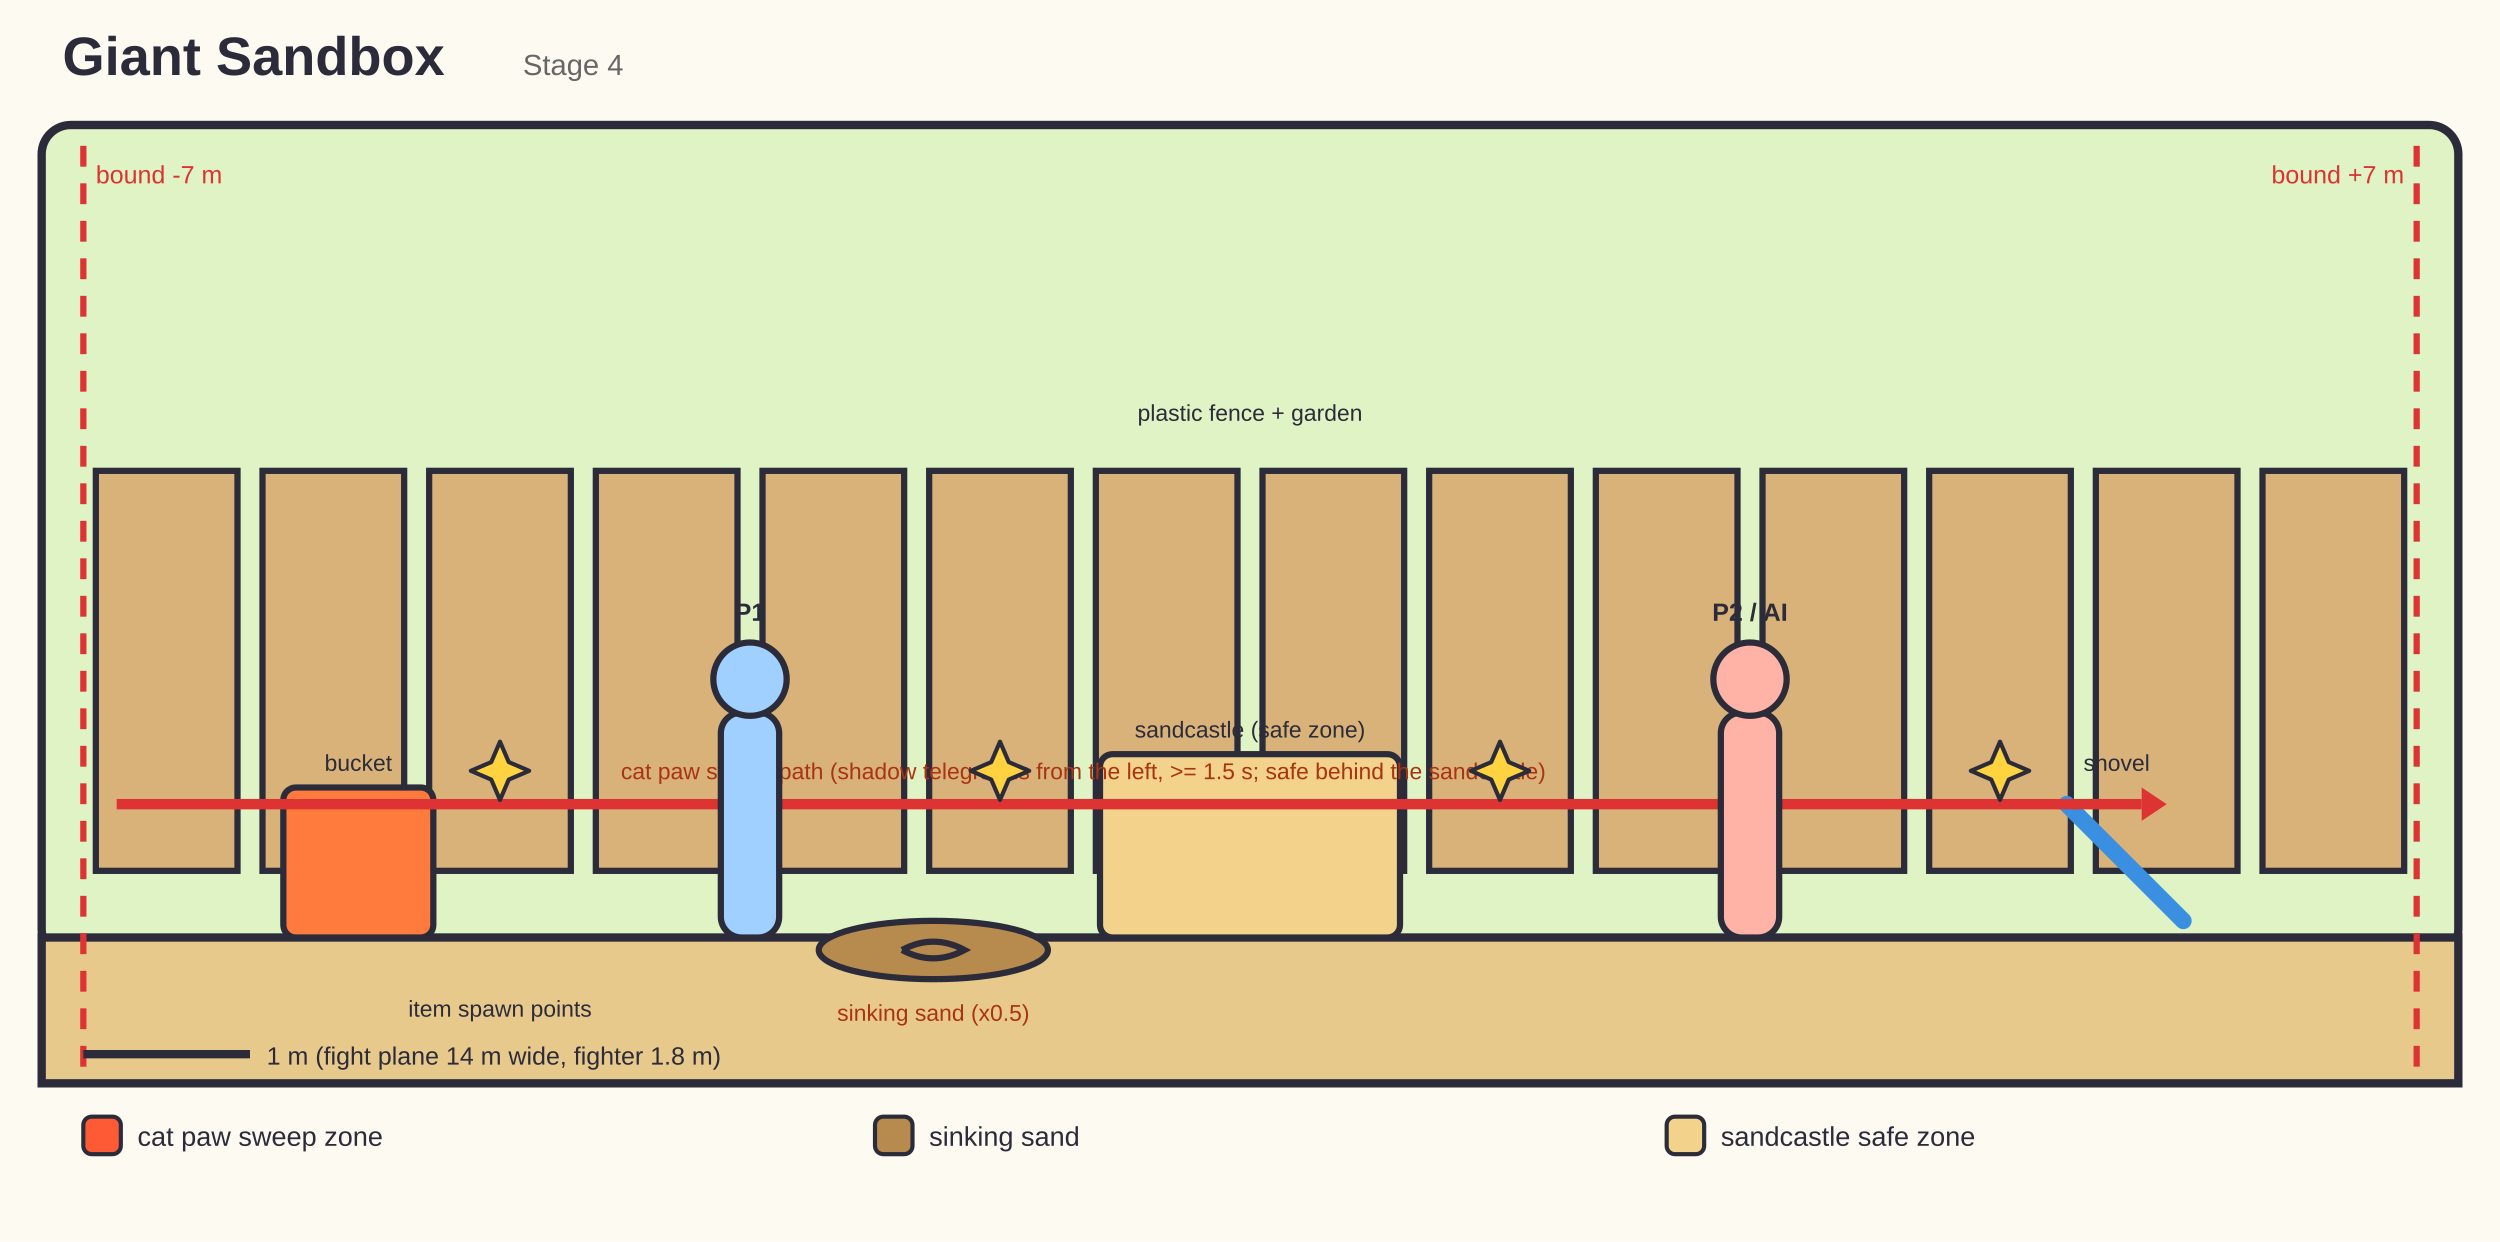
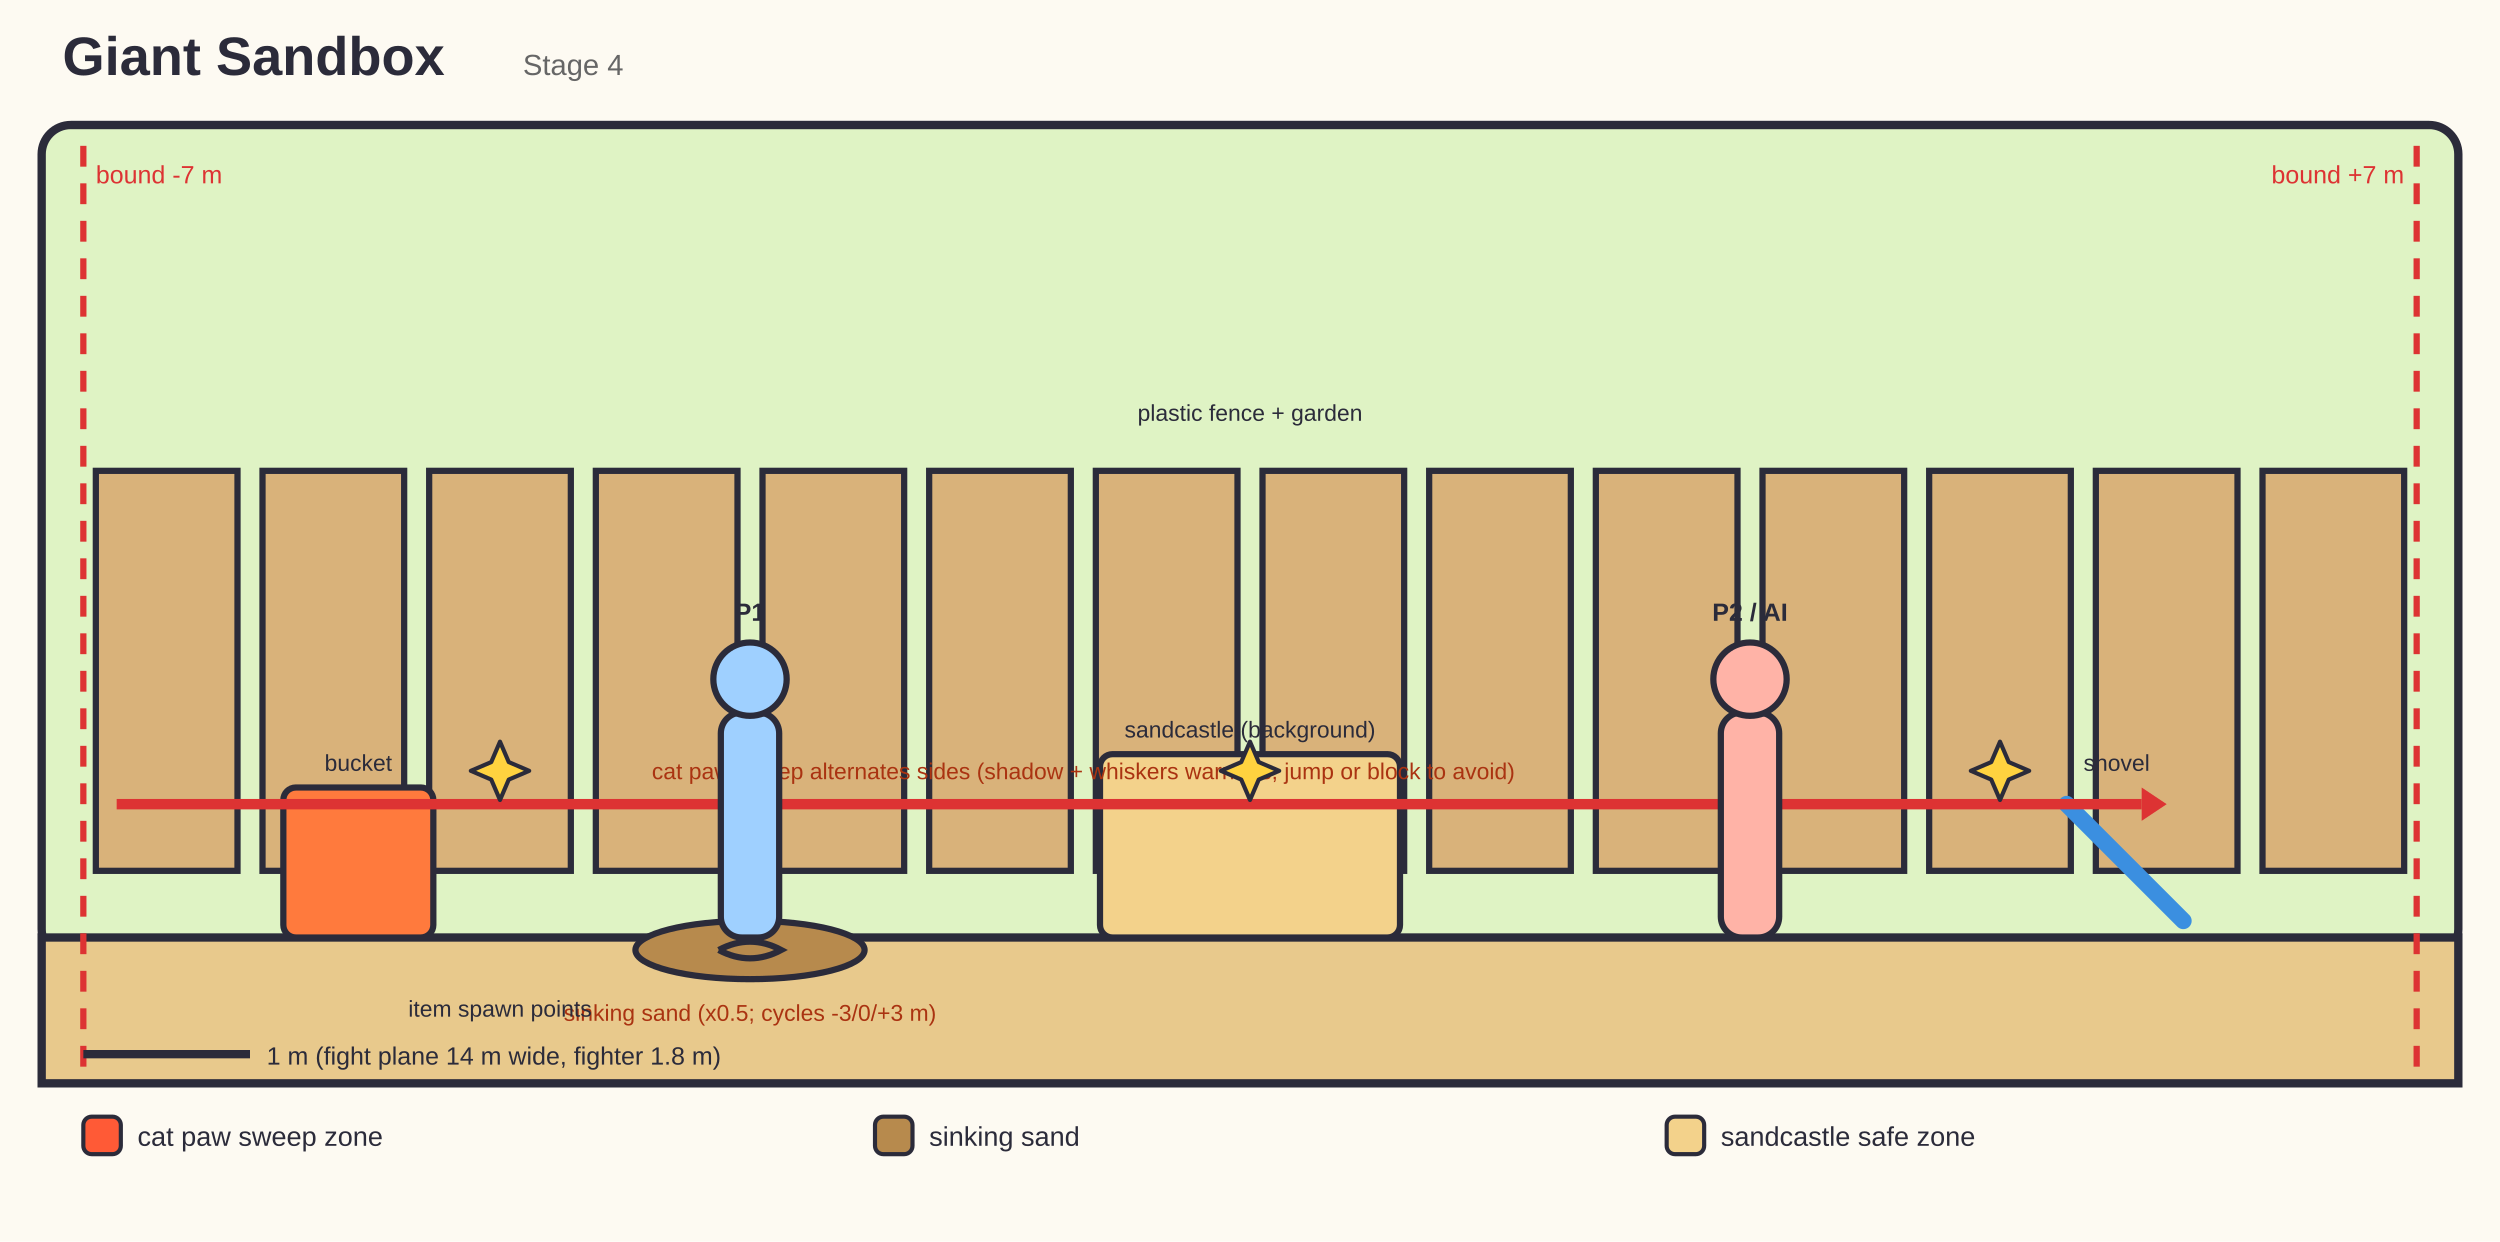
<svg xmlns="http://www.w3.org/2000/svg" viewBox="0 0 1200 596" width="1200" height="596">
  <rect width="1200" height="596" fill="#fdfaf2" />
  <rect x="20" y="60" width="1160" height="400" rx="14" fill="#dff3c4" stroke="#2b2b3a" stroke-width="4" />
  <rect x="46.0" y="226.0" width="68.0" height="192.0" fill="#d9b27a" stroke="#2b2b3a" stroke-width="3" />
  <rect x="126.0" y="226.0" width="68.0" height="192.0" fill="#d9b27a" stroke="#2b2b3a" stroke-width="3" />
  <rect x="206.0" y="226.0" width="68.0" height="192.0" fill="#d9b27a" stroke="#2b2b3a" stroke-width="3" />
  <rect x="286.0" y="226.0" width="68.0" height="192.0" fill="#d9b27a" stroke="#2b2b3a" stroke-width="3" />
  <rect x="366.0" y="226.0" width="68.0" height="192.0" fill="#d9b27a" stroke="#2b2b3a" stroke-width="3" />
  <rect x="446.0" y="226.0" width="68.0" height="192.0" fill="#d9b27a" stroke="#2b2b3a" stroke-width="3" />
  <rect x="526.0" y="226.0" width="68.0" height="192.0" fill="#d9b27a" stroke="#2b2b3a" stroke-width="3" />
  <rect x="606.0" y="226.0" width="68.0" height="192.0" fill="#d9b27a" stroke="#2b2b3a" stroke-width="3" />
  <rect x="686.0" y="226.0" width="68.0" height="192.0" fill="#d9b27a" stroke="#2b2b3a" stroke-width="3" />
  <rect x="766.0" y="226.0" width="68.0" height="192.0" fill="#d9b27a" stroke="#2b2b3a" stroke-width="3" />
  <rect x="846.0" y="226.0" width="68.0" height="192.0" fill="#d9b27a" stroke="#2b2b3a" stroke-width="3" />
  <rect x="926.0" y="226.0" width="68.0" height="192.0" fill="#d9b27a" stroke="#2b2b3a" stroke-width="3" />
  <rect x="1006.0" y="226.0" width="68.0" height="192.0" fill="#d9b27a" stroke="#2b2b3a" stroke-width="3" />
  <rect x="1086.0" y="226.0" width="68.0" height="192.0" fill="#d9b27a" stroke="#2b2b3a" stroke-width="3" />
  <text x="600.0" y="202.0" font-size="11" fill="#2b2b3a" text-anchor="middle" font-weight="normal" font-family="Verdana, Arial, sans-serif">plastic fence + garden</text>
  <rect x="20" y="450" width="1160" height="70" fill="#e8c98c" stroke="#2b2b3a" stroke-width="4" />
  <rect x="528.0" y="362.0" width="144.0" height="88.0" rx="6" fill="#f3d28b" stroke="#2b2b3a" stroke-width="3" opacity="1" />
-   <text x="600.0" y="354.0" font-size="11" fill="#2b2b3a" text-anchor="middle" font-weight="normal" font-family="Verdana, Arial, sans-serif">sandcastle (safe zone)</text>
+   <text x="600.0" y="354.0" font-size="11" fill="#2b2b3a" text-anchor="middle" font-weight="normal" font-family="Verdana, Arial, sans-serif">sandcastle (background)</text>
  <rect x="136.0" y="378.0" width="72.0" height="72.0" rx="6" fill="#ff7a3d" stroke="#2b2b3a" stroke-width="3" opacity="1" />
  <text x="172.0" y="370.0" font-size="11" fill="#2b2b3a" text-anchor="middle" font-weight="normal" font-family="Verdana, Arial, sans-serif">bucket</text>
  <line x1="992.0" y1="386.0" x2="1048.0" y2="442.0" stroke="#3b8fe0" stroke-width="8" stroke-linecap="round" />
  <text x="1016.0" y="370.0" font-size="11" fill="#2b2b3a" text-anchor="middle" font-weight="normal" font-family="Verdana, Arial, sans-serif">shovel</text>
-   <ellipse cx="448.0" cy="456" rx="55" ry="14" fill="#b78a4d" stroke="#2b2b3a" stroke-width="3" />
-   <path d="M 433.0 456 q 15 -8 30 0 q -15 8 -30 0" fill="none" stroke="#2b2b3a" stroke-width="3" />
-   <text x="448.0" y="490" font-size="11" fill="#a31" text-anchor="middle" font-weight="normal" font-family="Verdana, Arial, sans-serif">sinking sand (x0.5)</text>
+   <ellipse cx="360.0" cy="456" rx="55" ry="14" fill="#b78a4d" stroke="#2b2b3a" stroke-width="3" />
+   <path d="M 345.0 456 q 15 -8 30 0 q -15 8 -30 0" fill="none" stroke="#2b2b3a" stroke-width="3" />
+   <text x="360.0" y="490" font-size="11" fill="#a31" text-anchor="middle" font-weight="normal" font-family="Verdana, Arial, sans-serif">sinking sand (x0.5; cycles -3/0/+3 m)</text>
  <line x1="56.0" y1="386.0" x2="1028.0" y2="386.0" stroke="#d33" stroke-width="5" />
  <polygon points="1040.0,386.0 1028.0,378.0 1028.0,394.0" fill="#d33" />
-   <text x="520.0" y="374.0" font-size="11" fill="#a31" text-anchor="middle" font-weight="normal" font-family="Verdana, Arial, sans-serif">cat paw sweep path (shadow telegraphs from the left, &gt;= 1.5 s; safe behind the sandcastle)</text>
+   <text x="520.0" y="374.0" font-size="11" fill="#a31" text-anchor="middle" font-weight="normal" font-family="Verdana, Arial, sans-serif">cat paw sweep alternates sides (shadow + whiskers warn 2 s; jump or block to avoid)</text>
  <line x1="40.0" y1="70" x2="40.0" y2="520" stroke="#d33" stroke-width="3" stroke-dasharray="10 8" />
  <line x1="1160.0" y1="70" x2="1160.0" y2="520" stroke="#d33" stroke-width="3" stroke-dasharray="10 8" />
  <text x="46.0" y="88" font-size="12" fill="#d33" text-anchor="start" font-weight="normal" font-family="Verdana, Arial, sans-serif">bound -7 m</text>
  <text x="1154.0" y="88" font-size="12" fill="#d33" text-anchor="end" font-weight="normal" font-family="Verdana, Arial, sans-serif">bound +7 m</text>
  <g stroke="#2b2b3a" stroke-width="3" stroke-linejoin="round">
    <rect x="346.0" y="342.0" width="28.0" height="108.0" rx="10" fill="#9fd0ff" />
    <circle cx="360.0" cy="326.0" r="17.6" fill="#9fd0ff" />
  </g>
  <g stroke="#2b2b3a" stroke-width="3" stroke-linejoin="round">
    <rect x="826.0" y="342.0" width="28.0" height="108.0" rx="10" fill="#ffb3a7" />
    <circle cx="840.0" cy="326.0" r="17.6" fill="#ffb3a7" />
  </g>
  <text x="360.0" y="298.0" font-size="12" fill="#2b2b3a" text-anchor="middle" font-weight="bold" font-family="Verdana, Arial, sans-serif">P1</text>
  <text x="840.0" y="298.0" font-size="12" fill="#2b2b3a" text-anchor="middle" font-weight="bold" font-family="Verdana, Arial, sans-serif">P2 / AI</text>
  <polygon points="240.0,356.0 244.2,365.8 254.0,370.0 244.2,374.2 240.0,384.0 235.8,374.2 226.0,370.0 235.8,365.8" fill="#ffd23f" stroke="#2b2b3a" stroke-width="2" stroke-linejoin="round" />
-   <polygon points="480.0,356.0 484.2,365.8 494.0,370.0 484.2,374.2 480.0,384.0 475.8,374.2 466.0,370.0 475.8,365.8" fill="#ffd23f" stroke="#2b2b3a" stroke-width="2" stroke-linejoin="round" />
-   <polygon points="720.0,356.0 724.2,365.8 734.0,370.0 724.2,374.2 720.0,384.0 715.8,374.2 706.0,370.0 715.8,365.8" fill="#ffd23f" stroke="#2b2b3a" stroke-width="2" stroke-linejoin="round" />
+   <polygon points="600.0,356.0 604.2,365.8 614.0,370.0 604.2,374.2 600.0,384.0 595.8,374.2 586.0,370.0 595.8,365.8" fill="#ffd23f" stroke="#2b2b3a" stroke-width="2" stroke-linejoin="round" />
  <polygon points="960.0,356.0 964.2,365.8 974.0,370.0 964.2,374.2 960.0,384.0 955.8,374.2 946.0,370.0 955.8,365.8" fill="#ffd23f" stroke="#2b2b3a" stroke-width="2" stroke-linejoin="round" />
  <text x="240.0" y="488" font-size="11" fill="#2b2b3a" text-anchor="middle" font-weight="normal" font-family="Verdana, Arial, sans-serif">item spawn points</text>
  <line x1="40" y1="506" x2="120" y2="506" stroke="#2b2b3a" stroke-width="4" />
  <text x="128.0" y="511" font-size="12" fill="#2b2b3a" text-anchor="start" font-weight="normal" font-family="Verdana, Arial, sans-serif">1 m (fight plane 14 m wide, fighter 1.8 m)</text>
  <text x="30" y="36" font-size="26" fill="#2b2b3a" text-anchor="start" font-weight="bold" font-family="Verdana, Arial, sans-serif">Giant Sandbox</text>
  <text x="251" y="36" font-size="14" fill="#666" text-anchor="start" font-weight="normal" font-family="Verdana, Arial, sans-serif">Stage 4</text>
  <rect x="40" y="536" width="18" height="18" rx="4" fill="#ff5a36" stroke="#2b2b3a" stroke-width="2" />
  <text x="66" y="550" font-size="13" fill="#2b2b3a" text-anchor="start" font-weight="normal" font-family="Verdana, Arial, sans-serif">cat paw sweep zone</text>
  <rect x="420" y="536" width="18" height="18" rx="4" fill="#b78a4d" stroke="#2b2b3a" stroke-width="2" />
  <text x="446" y="550" font-size="13" fill="#2b2b3a" text-anchor="start" font-weight="normal" font-family="Verdana, Arial, sans-serif">sinking sand</text>
  <rect x="800" y="536" width="18" height="18" rx="4" fill="#f3d28b" stroke="#2b2b3a" stroke-width="2" />
  <text x="826" y="550" font-size="13" fill="#2b2b3a" text-anchor="start" font-weight="normal" font-family="Verdana, Arial, sans-serif">sandcastle safe zone</text>
</svg>
